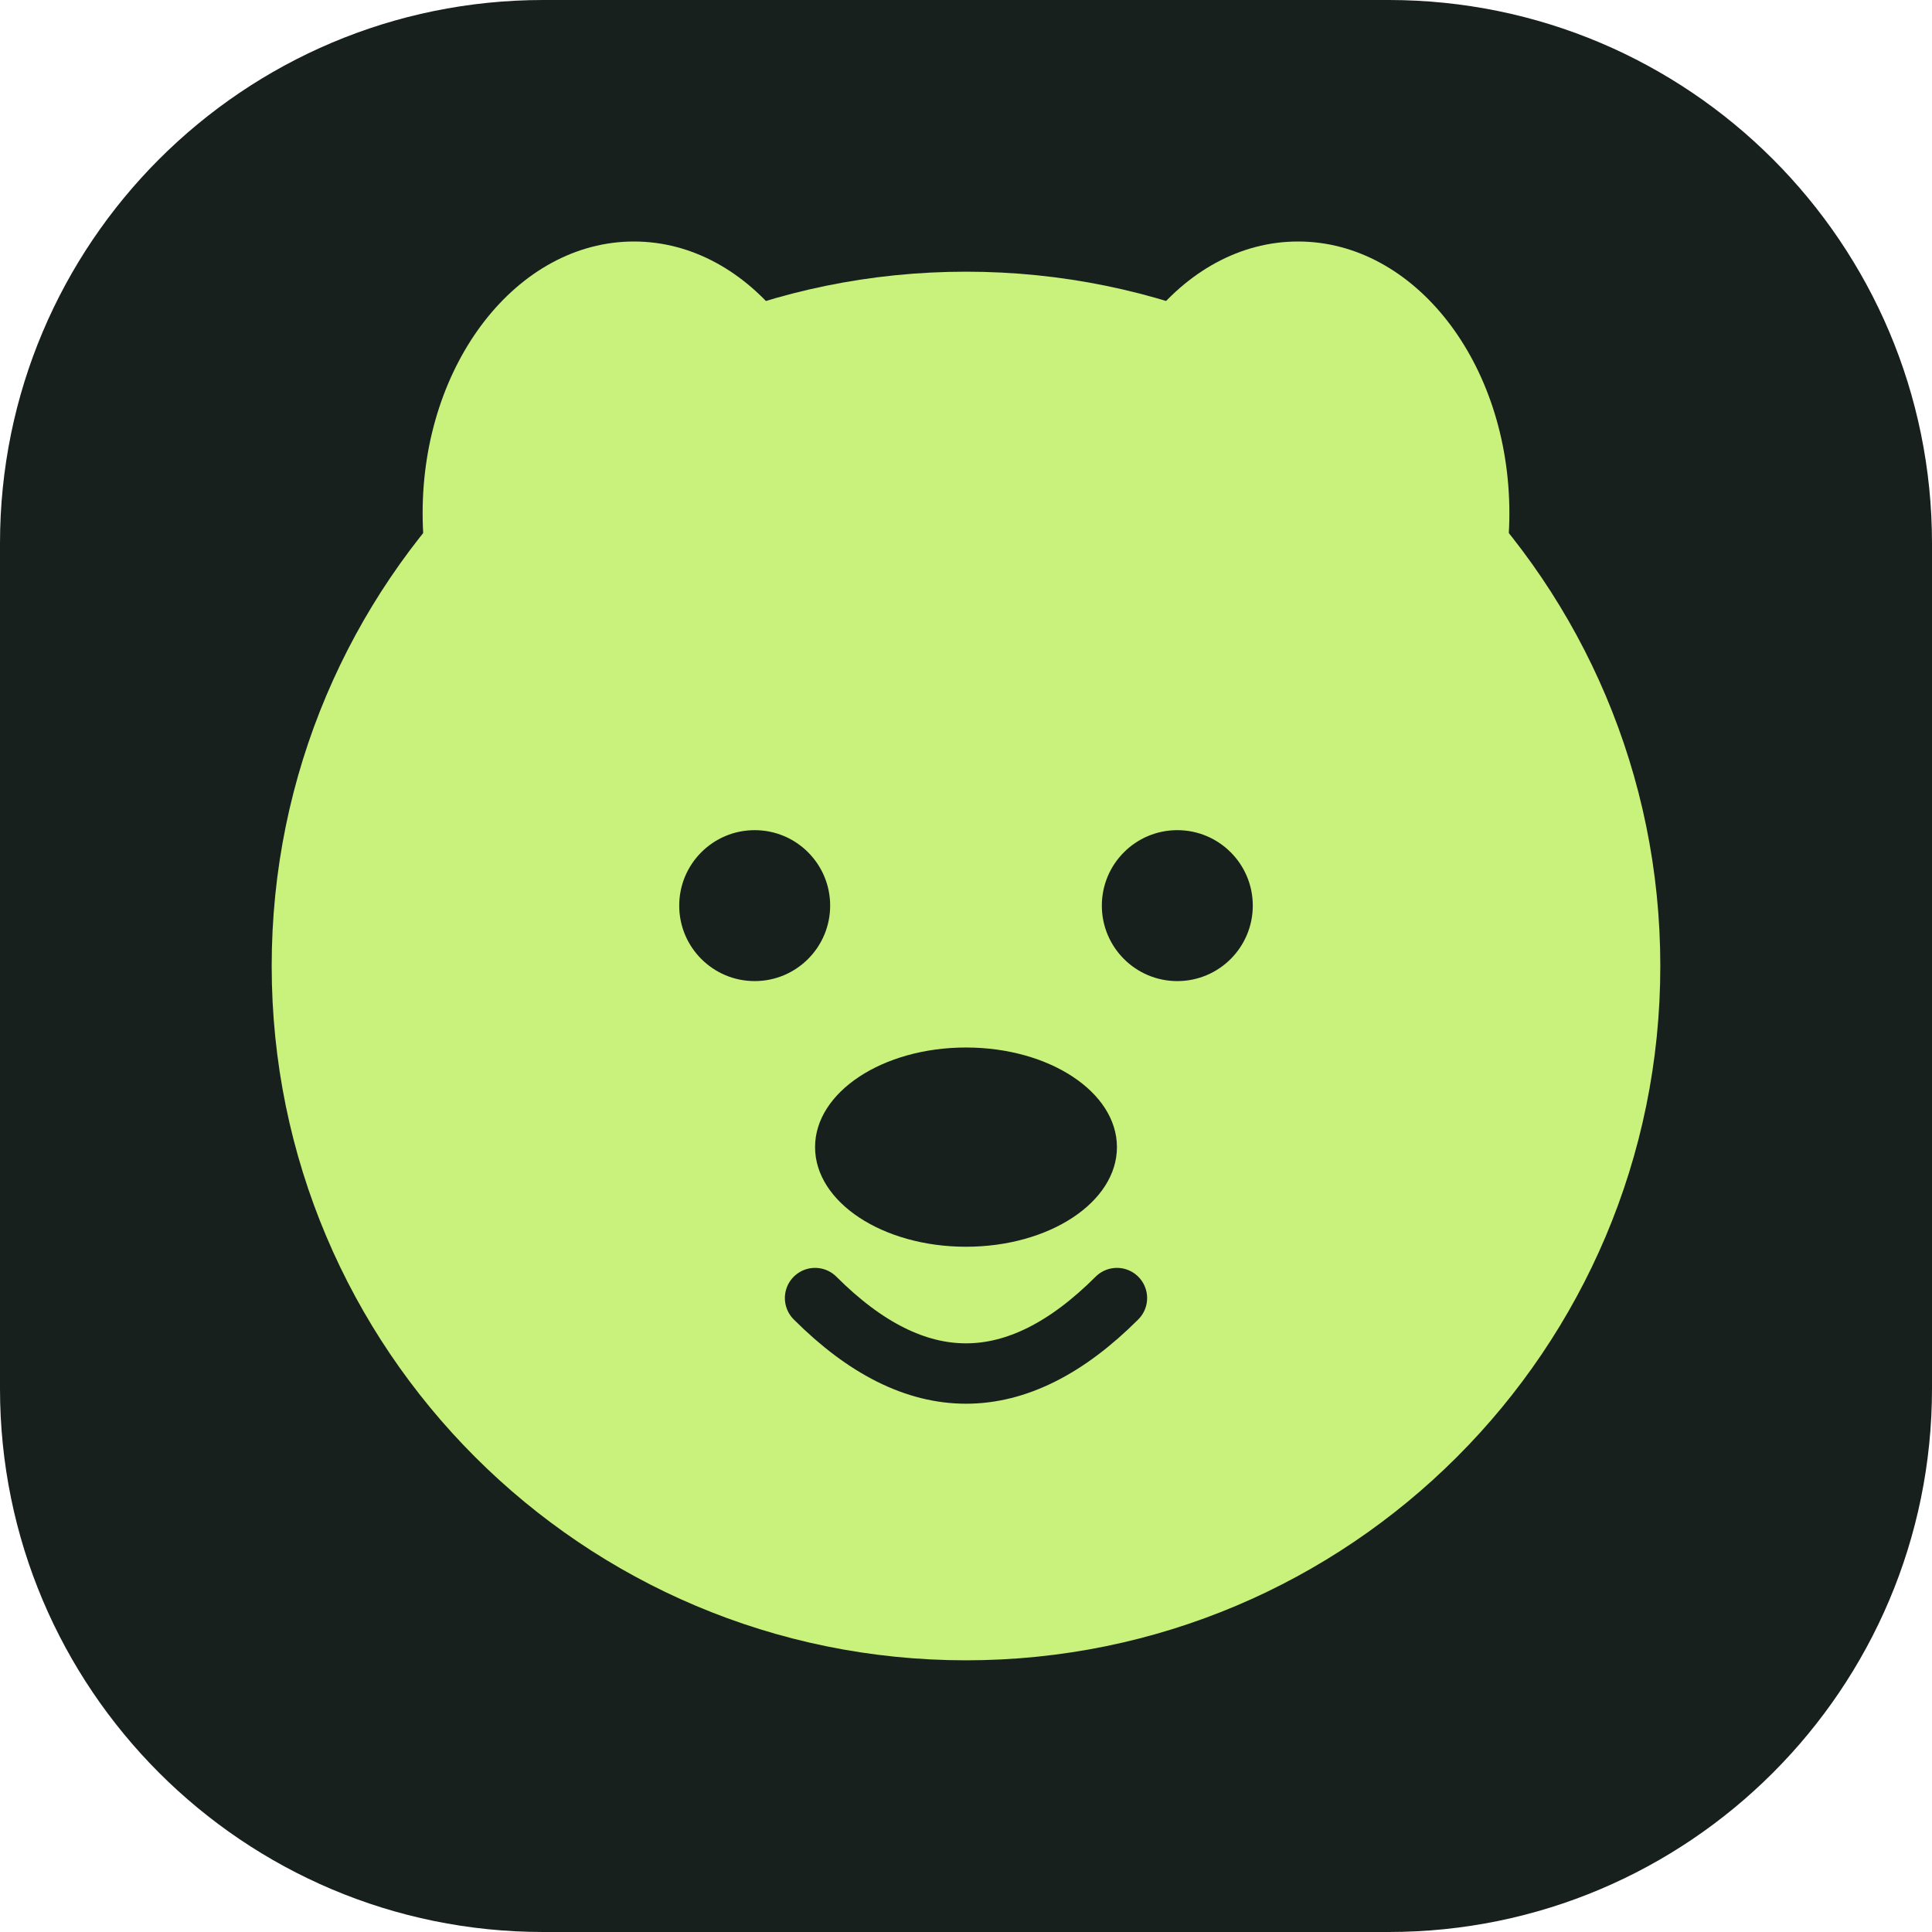
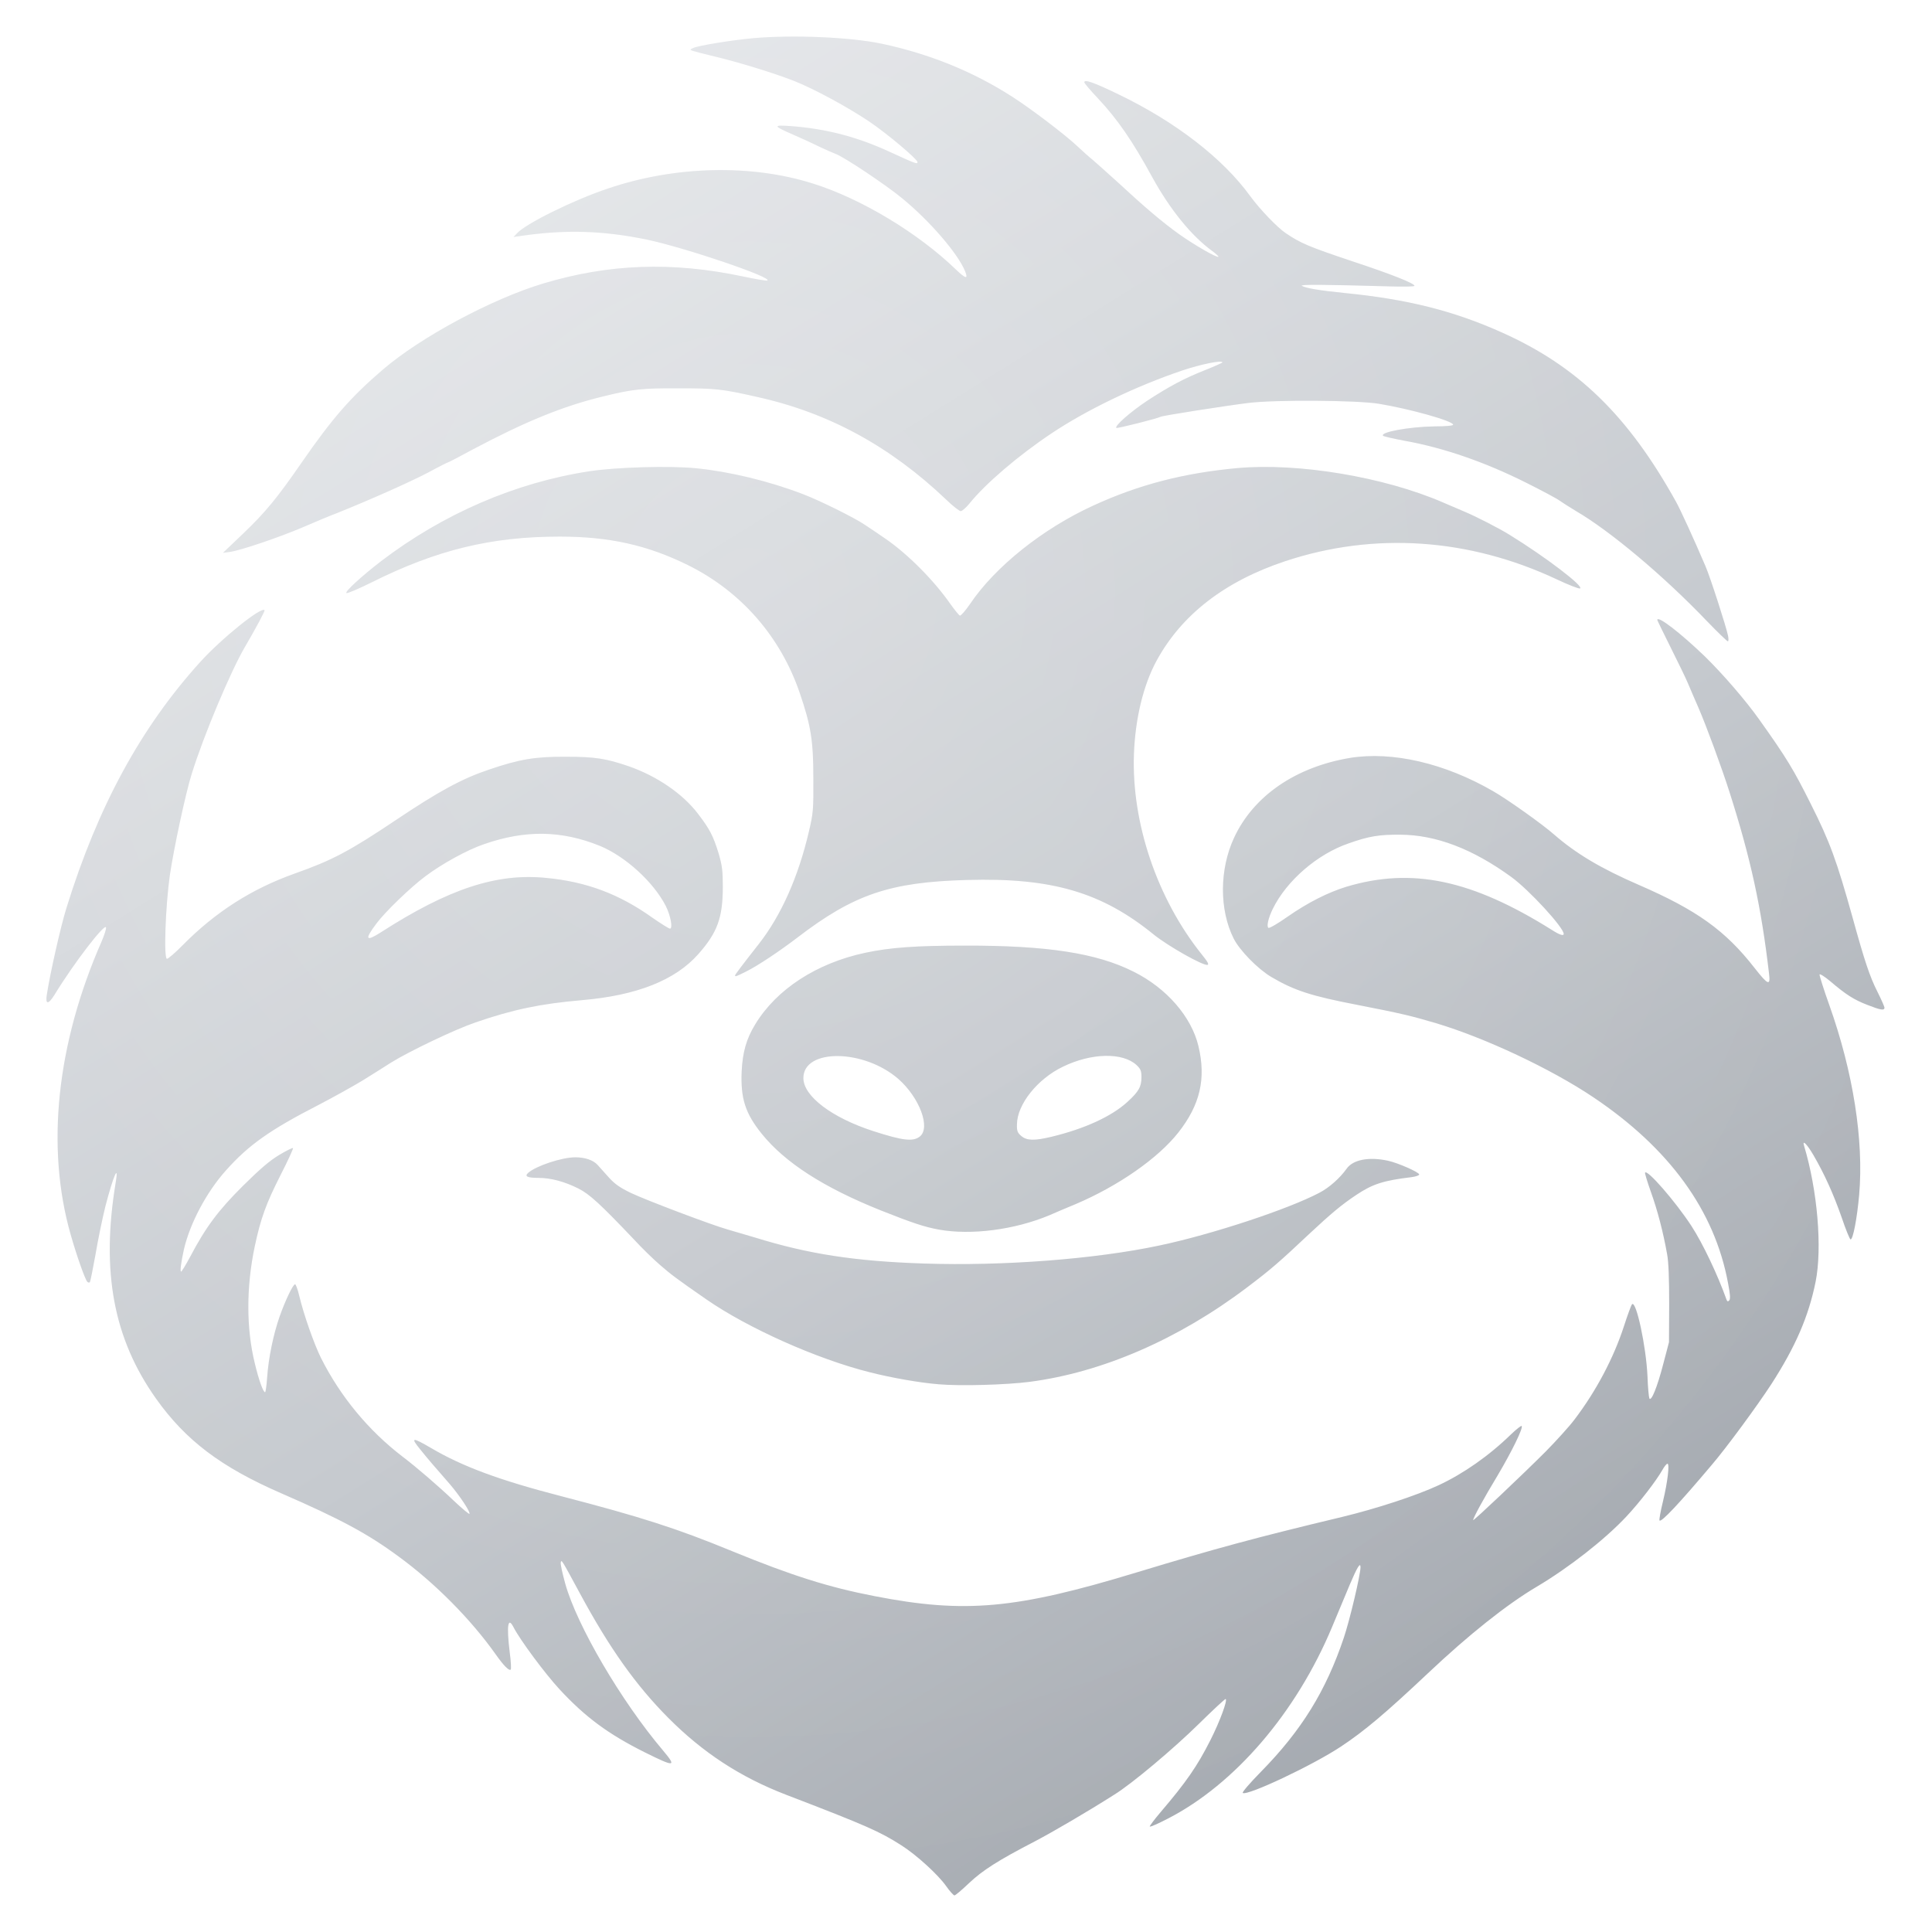
- <svg xmlns="http://www.w3.org/2000/svg" viewBox="0 0 64 64">
-   <rect width="64" height="64" rx="18" fill="#17201c" />
-   <circle cx="32" cy="32" r="23" fill="#c8f27b" />
-   <ellipse cx="21" cy="17" rx="7" ry="9" fill="#c8f27b" />
-   <ellipse cx="43" cy="17" rx="7" ry="9" fill="#c8f27b" />
-   <circle cx="25" cy="30" r="2.5" fill="#17201c" />
-   <circle cx="39" cy="30" r="2.5" fill="#17201c" />
-   <ellipse cx="32" cy="38" rx="5" ry="3.3" fill="#17201c" />
-   <path d="M27 43q5 5 10 0" fill="none" stroke="#17201c" stroke-width="2" stroke-linecap="round" />
+ <svg xmlns="http://www.w3.org/2000/svg" viewBox="0 0 1024 1024" width="1024" height="1024">
+   <defs>
+     <linearGradient id="silver" x1="0.2" y1="0" x2="0.8" y2="1">
+       <stop offset="0" stop-color="#e6e8eb" />
+       <stop offset="0.55" stop-color="#c3c7cc" />
+       <stop offset="1" stop-color="#9da2a9" />
+     </linearGradient>
+     <radialGradient id="soft" cx="0.38" cy="0.3" r="0.75">
+       <stop offset="0" stop-color="#ffffff" stop-opacity="0.18" />
+       <stop offset="1" stop-color="#ffffff" stop-opacity="0" />
+     </radialGradient>
+   </defs>
+   <path fill="url(#silver)" fill-rule="evenodd" d="M501.5,999.7 C497.3,993.7 485.7,983.1 477.8,978.1 C466.4,970.8 459.5,967.7 416.5,951.2 C392.4,941.9 372.6,929.0 354.2,910.5 C337.0,893.2 323.0,873.5 307.3,844.4 C297.5,826.3 297.6,826.4 297.2,828.2 C297.0,829.0 298.1,834.0 299.6,839.4 C305.8,861.6 329.2,901.6 351.5,927.9 C358.8,936.6 357.7,936.7 341.6,928.7 C322.4,919.1 310.2,910.1 296.6,895.4 C289.0,887.2 275.7,869.3 272.2,862.5 C269.2,856.6 268.4,861.5 270.2,876.1 C270.8,880.6 271.0,884.5 270.7,884.9 C269.8,885.7 267.0,882.9 262.7,876.8 C249.6,858.3 230.6,839.1 211.3,825.0 C194.9,812.9 180.6,805.2 148.9,791.4 C117.0,777.5 98.4,763.4 82.7,741.3 C60.2,709.6 53.5,674.0 61.3,626.9 C63.1,616.2 60.1,623.1 55.9,639.2 C54.3,645.6 51.9,657.2 50.6,665.0 C49.2,672.7 47.9,679.3 47.6,679.6 C47.3,679.9 46.7,679.8 46.3,679.4 C45.1,678.2 40.6,665.4 37.5,654.5 C24.2,608.1 30.0,553.3 53.9,498.9 C55.3,495.6 56.4,492.3 56.2,491.6 C55.7,488.9 38.9,510.8 28.8,527.4 C25.6,532.5 24.0,532.5 24.8,527.3 C26.6,515.7 32.1,491.3 35.2,481.3 C51.9,427.4 74.6,385.7 106.1,350.9 C117.3,338.5 138.4,321.5 140.2,323.4 C140.6,323.7 135.6,333.0 129.8,342.9 C122.3,355.7 108.0,389.6 101.6,410.2 C98.4,420.3 92.1,449.7 90.0,464.0 C87.7,480.4 86.7,508.2 88.5,508.2 C89.1,508.2 92.9,505.0 96.8,501.0 C114.3,483.3 133.4,471.1 156.5,462.9 C176.0,456.0 185.1,451.2 209.6,434.8 C232.4,419.5 244.7,412.8 258.9,408.0 C275.3,402.4 283.6,401.0 300.0,401.1 C315.3,401.1 321.1,402.0 333.1,406.1 C348.1,411.3 361.9,420.7 370.0,431.4 C376.2,439.5 378.0,443.0 380.9,452.4 C382.7,458.6 383.1,461.4 383.1,469.9 C383.1,486.3 380.3,494.2 370.1,505.7 C357.9,519.5 337.6,527.6 308.4,530.1 C286.6,532.0 272.0,535.0 252.0,541.9 C241.4,545.5 217.3,557.0 207.4,563.1 C204.2,565.2 197.4,569.4 192.3,572.6 C187.2,575.7 176.6,581.6 168.7,585.7 C143.2,598.8 131.8,606.8 119.7,620.4 C109.4,631.9 100.7,648.4 97.5,662.1 C96.0,668.9 95.3,674.0 96.0,674.0 C96.3,674.0 98.5,670.4 100.8,666.1 C109.0,650.5 115.7,641.5 128.8,628.5 C137.9,619.5 142.8,615.3 147.9,612.2 C151.7,609.9 155.0,608.3 155.3,608.5 C155.5,608.8 152.6,615.2 148.7,622.8 C141.1,637.8 138.2,645.6 135.0,660.7 C130.5,682.1 130.5,704.0 135.0,722.4 C137.2,731.6 139.5,737.9 140.5,737.9 C140.8,737.9 141.3,734.3 141.6,730.0 C142.3,719.8 144.9,707.2 148.2,697.8 C151.2,689.3 155.3,680.7 156.4,680.7 C156.8,680.7 157.8,683.4 158.6,686.8 C161.0,696.9 166.5,712.4 170.1,719.7 C180.4,740.2 195.3,758.2 213.3,772.0 C220.7,777.6 232.2,787.5 240.5,795.4 C244.8,799.5 248.6,802.6 248.8,802.4 C249.6,801.6 243.4,792.4 238.4,786.6 C231.3,778.5 226.3,772.7 222.8,768.3 C217.4,761.7 218.4,761.6 228.5,767.5 C245.1,777.3 264.9,784.6 297.4,793.0 C339.7,804.0 358.5,810.0 387.9,822.1 C419.9,835.2 439.3,841.3 463.6,846.0 C511.4,855.3 538.4,852.9 602.5,833.4 C644.4,820.7 665.8,814.9 711.4,804.0 C729.6,799.6 751.0,792.6 762.5,787.2 C775.6,781.1 789.2,771.6 800.8,760.3 C803.7,757.5 806.3,755.5 806.5,755.8 C807.5,756.7 801.2,769.5 793.6,782.3 C786.4,794.2 780.8,804.5 780.8,805.7 C780.8,806.4 806.9,781.7 819.3,769.3 C824.9,763.6 831.8,756.0 834.5,752.4 C846.0,737.3 855.3,719.7 860.8,702.7 C862.7,696.8 864.6,691.7 865.0,691.3 C867.2,689.0 872.5,713.7 873.2,729.5 C873.4,735.3 873.9,740.5 874.2,741.2 C875.2,743.0 878.4,735.2 881.6,722.8 L884.6,711.4 L884.7,691.2 C884.7,677.7 884.4,668.9 883.6,664.7 C881.5,652.9 878.5,641.5 875.1,632.0 C873.2,626.7 871.8,622.0 871.9,621.6 C872.7,619.2 888.1,636.9 896.5,649.8 C902.6,659.2 910.4,675.7 915.0,688.6 C915.4,689.8 915.8,690.0 916.5,689.3 C917.2,688.5 917.1,686.3 915.9,680.1 C908.8,641.6 884.8,608.6 844.4,581.5 C821.9,566.4 786.9,550.0 761.1,542.3 C748.3,538.5 742.5,537.1 719.4,532.6 C695.0,527.9 686.0,525.0 673.8,517.8 C666.7,513.6 657.1,503.8 653.9,497.5 C646.2,482.2 646.3,460.7 654.1,444.0 C664.4,421.8 686.8,406.5 715.6,401.7 C738.0,398.1 765.7,404.5 791.3,419.3 C798.9,423.6 817.7,437.0 823.8,442.4 C835.4,452.5 848.7,460.4 868.8,469.1 C899.4,482.4 914.5,493.2 930.0,513.1 C937.2,522.3 938.5,522.7 937.6,515.8 C933.5,480.7 927.9,455.0 916.7,419.9 C912.6,407.0 904.3,384.5 900.3,375.3 C898.4,370.9 895.8,365.0 894.7,362.3 C893.6,359.6 889.4,351.0 885.5,343.2 C881.6,335.4 878.4,328.8 878.4,328.6 C878.4,326.0 890.6,335.4 903.6,347.9 C913.2,357.3 925.4,371.4 932.6,381.6 C947.0,401.8 950.7,408.0 959.6,425.8 C969.9,446.2 973.5,456.2 981.9,486.3 C988.3,509.5 991.0,517.6 995.1,525.7 C997.1,529.7 998.8,533.5 998.8,534.1 C998.8,535.7 996.8,535.4 989.7,532.6 C982.7,529.9 978.4,527.2 970.1,520.1 C967.1,517.6 964.6,516.0 964.4,516.5 C964.3,517.1 966.6,524.4 969.6,532.8 C982.2,568.2 987.9,604.4 985.4,633.2 C984.3,645.7 982.1,657.3 980.8,656.9 C980.4,656.8 978.2,651.5 976.1,645.2 C971.7,632.7 967.1,622.5 961.2,612.3 C957.7,606.3 955.1,603.8 956.2,607.3 C963.3,630.9 965.9,661.5 962.3,679.4 C958.6,697.7 951.7,713.7 938.8,733.7 C931.5,744.9 915.1,767.3 907.2,776.5 C890.0,796.9 880.6,806.9 879.6,805.9 C879.3,805.6 880.1,801.1 881.4,795.8 C883.9,785.4 885.0,775.8 883.8,775.8 C883.3,775.8 882.1,777.3 881.1,779.1 C877.8,784.9 869.2,796.1 862.1,803.7 C850.8,815.8 831.7,830.8 814.5,841.0 C798.6,850.4 778.4,866.5 756.9,886.8 C734.5,907.9 723.3,917.4 710.6,925.8 C695.8,935.6 661.3,951.9 658.7,950.3 C658.2,950.0 662.5,945.0 668.3,939.1 C689.9,917.1 702.8,896.2 712.3,867.9 C715.5,858.3 721.0,835.0 721.1,830.7 C721.1,827.7 719.3,830.7 715.4,839.9 C713.0,845.6 708.8,855.7 706.0,862.4 C687.1,907.6 654.6,945.6 619.0,963.9 C614.0,966.5 609.7,968.4 609.4,968.1 C609.2,967.9 611.8,964.4 615.2,960.4 C628.7,944.6 634.7,935.9 641.6,922.2 C646.6,912.3 650.8,900.9 649.6,900.5 C649.3,900.4 642.9,906.3 635.4,913.7 C622.2,926.7 600.0,945.4 590.6,951.2 C575.8,960.6 558.1,970.9 548.8,975.8 C528.9,986.1 520.8,991.3 513.6,998.1 C509.8,1001.7 506.4,1004.6 505.9,1004.6 C505.4,1004.6 503.4,1002.4 501.5,999.7 Z M497.6,733.7 C487.5,732.9 472.2,730.2 460.9,727.3 C433.0,720.3 396.3,703.9 374.4,688.7 C358.4,677.6 355.9,675.7 350.0,670.6 C346.5,667.6 340.1,661.4 335.8,656.7 C318.3,638.3 312.5,632.9 306.5,629.9 C299.3,626.3 292.0,624.3 285.5,624.3 C279.5,624.3 277.8,623.5 280.0,621.6 C284.2,617.9 297.9,613.4 304.9,613.4 C310.1,613.4 314.4,614.9 316.7,617.4 C317.9,618.7 320.6,621.7 322.8,624.2 C325.9,627.6 328.6,629.5 334.4,632.3 C342.6,636.2 377.5,649.4 385.8,651.7 C388.6,652.5 395.0,654.4 400.1,655.9 C428.5,664.7 453.2,668.5 489.7,669.7 C531.6,671.1 580.5,667.4 614.7,660.1 C642.2,654.3 682.6,641.0 699.3,632.2 C704.5,629.5 710.2,624.4 713.7,619.5 C717.0,614.7 725.4,613.0 735.6,615.2 C740.8,616.3 752.2,621.3 752.2,622.5 C752.2,623.0 750.4,623.6 748.2,623.9 C733.3,625.7 727.6,627.5 718.9,633.3 C711.1,638.5 705.7,643.0 693.7,654.2 C678.1,668.9 673.5,672.9 660.9,682.4 C624.7,709.8 584.2,727.4 545.7,732.4 C533.3,734.0 509.1,734.7 497.6,733.7 Z M497.6,651.7 C489.9,650.3 483.4,648.1 467.0,641.6 C436.5,629.4 416.1,616.2 403.8,601.0 C395.0,590.1 392.5,582.2 393.1,567.9 C393.6,557.6 395.6,550.6 400.3,542.9 C411.6,524.3 432.8,510.5 458.6,505.0 C471.7,502.2 485.4,501.2 511.2,501.2 C555.2,501.1 581.3,505.2 600.8,515.0 C618.3,523.7 631.5,538.9 635.2,554.5 C639.3,571.7 636.1,585.6 624.5,600.3 C613.8,613.9 592.7,628.6 570.1,638.2 C565.0,640.3 558.7,643.0 556.2,644.1 C537.8,651.8 514.8,654.8 497.6,651.7 Z M487.5,602.4 C493.4,597.8 487.4,581.8 476.2,571.9 C457.9,555.9 425.8,555.6 425.8,571.4 C425.8,581.0 440.9,592.4 462.8,599.5 C478.6,604.6 483.9,605.2 487.5,602.4 Z M557.4,602.5 C575.1,598.2 589.2,591.7 597.6,584.0 C603.6,578.5 605.0,576.0 605.0,570.9 C605.0,567.6 604.6,566.6 602.4,564.5 C595.0,557.7 578.5,558.0 563.3,565.4 C549.8,571.9 539.1,585.4 539.0,595.9 C538.9,599.5 539.3,600.4 541.3,602.1 C544.2,604.6 548.2,604.7 557.4,602.5 Z M389.6,517.0 C389.6,516.6 393.1,511.9 402.3,500.2 C414.1,485.1 423.2,464.6 428.8,440.5 C431.0,431.1 431.2,429.2 431.1,412.7 C431.1,392.4 429.8,384.6 423.9,367.3 C413.7,337.4 392.8,313.5 364.8,299.6 C343.2,288.9 323.0,284.4 296.6,284.4 C260.5,284.4 231.5,291.4 197.1,308.6 C190.0,312.1 184.0,314.7 183.6,314.3 C182.8,313.5 191.8,305.3 201.9,297.5 C234.8,272.4 273.1,255.8 312.3,249.8 C326.7,247.6 355.1,246.8 369.0,248.2 C386.8,250.0 407.2,254.9 425.3,261.8 C434.5,265.3 452.9,274.4 458.6,278.3 C461.2,280.0 465.9,283.2 469.1,285.4 C481.1,293.6 495.2,307.8 503.9,320.4 C506.1,323.4 508.2,326.1 508.8,326.3 C509.3,326.4 511.7,323.7 514.1,320.2 C527.4,300.4 552.7,280.2 579.4,268.0 C603.5,256.9 627.4,250.7 655.9,248.1 C688.3,245.2 733.6,252.8 764.8,266.3 C768.8,268.0 774.1,270.3 776.7,271.4 C782.2,273.7 794.7,280.1 800.0,283.4 C819.2,295.2 840.0,311.1 837.4,311.9 C836.8,312.1 831.3,310.0 825.2,307.1 C778.6,285.2 728.4,281.8 681.3,297.4 C649.3,308.0 626.4,325.7 613.1,350.0 C606.0,363.0 601.7,380.8 601.0,399.7 C599.7,436.2 613.3,476.3 636.9,505.8 C640.0,509.6 640.9,511.2 640.0,511.4 C637.6,511.9 619.2,501.5 611.6,495.4 C584.0,472.9 557.5,465.1 512.5,466.4 C471.7,467.5 452.6,474.0 422.8,496.8 C413.1,504.2 401.7,511.8 395.7,514.8 C390.3,517.5 389.6,517.8 389.6,517.0 Z M201.8,494.2 C237.7,471.1 263.2,462.7 289.3,465.3 C310.8,467.3 328.3,473.9 345.9,486.5 C350.4,489.6 354.5,492.2 355.1,492.2 C356.7,492.2 355.5,485.4 352.9,480.2 C346.4,467.5 331.5,453.9 317.9,448.3 C297.6,440.1 278.5,439.8 256.6,447.4 C247.7,450.4 234.3,457.8 225.5,464.4 C217.8,470.1 204.0,483.4 199.5,489.5 C193.1,498.0 193.8,499.3 201.8,494.2 Z M828.8,495.0 C828.8,491.6 810.5,471.7 801.0,464.8 C780.5,449.9 761.1,442.5 742.2,442.4 C731.1,442.3 725.5,443.2 714.8,447.0 C698.2,452.7 682.0,466.7 674.6,481.7 C672.2,486.6 671.2,491.1 672.3,491.8 C672.8,492.1 677.3,489.5 682.4,485.9 C693.3,478.3 703.9,473.0 713.6,470.0 C748.4,459.6 780.0,466.2 822.7,493.0 C826.6,495.5 828.8,496.2 828.8,495.0 Z M904.9,329.4 C881.9,305.3 853.4,281.4 835.2,270.8 C831.9,268.8 828.1,266.4 826.7,265.4 C825.3,264.3 817.2,260.0 808.6,255.7 C787.0,244.9 765.1,237.3 744.4,233.6 C738.5,232.5 733.4,231.3 733.1,231.0 C731.1,229.1 746.8,226.2 760.2,226.0 C766.4,226.0 770.3,225.6 770.2,225.1 C770.1,223.1 747.2,216.7 730.8,214.0 C719.2,212.1 675.5,211.8 661.4,213.6 C649.4,215.1 616.0,220.3 615.1,220.9 C613.6,221.8 592.1,227.2 591.7,226.8 C590.6,225.8 599.2,218.3 607.9,212.5 C619.7,204.8 627.7,200.5 638.9,196.1 C643.9,194.1 647.9,192.3 647.9,192.1 C647.9,190.7 636.7,193.0 626.5,196.4 C602.0,204.7 576.0,217.2 557.3,229.7 C539.9,241.3 522.2,256.4 513.8,266.9 C512.0,269.1 509.9,270.9 509.2,270.9 C508.5,270.9 505.0,268.2 501.5,264.8 C471.9,236.6 439.3,218.8 401.4,210.4 C382.5,206.1 379.1,205.8 359.7,205.8 C340.3,205.7 335.1,206.3 319.7,210.1 C298.2,215.3 278.3,223.5 250.6,238.2 C243.8,241.9 238.0,244.9 237.8,244.9 C237.5,244.9 232.7,247.3 227.0,250.4 C217.7,255.3 196.2,264.9 178.7,271.9 C175.0,273.3 166.8,276.7 160.4,279.5 C147.4,285.0 127.9,291.6 122.0,292.5 L118.2,293.0 L128.9,282.8 C140.7,271.5 146.8,264.1 159.8,245.3 C176.2,221.6 185.8,210.6 202.8,196.0 C222.9,178.7 260.6,158.5 287.8,150.3 C322.7,139.8 356.2,138.6 393.6,146.5 C400.2,147.9 406.1,148.9 406.6,148.7 C410.7,147.4 363.3,131.3 342.9,127.0 C319.7,122.2 299.7,121.6 276.4,125.0 L272.2,125.6 L273.9,123.8 C278.3,118.7 304.0,106.0 322.3,99.9 C357.7,87.9 398.1,86.9 430.9,97.3 C456.4,105.3 486.5,123.4 506.7,142.9 C511.9,147.9 513.3,148.1 511.5,143.7 C507.7,134.4 493.0,117.3 478.3,105.2 C469.6,98.0 447.7,83.4 443.0,81.6 C441.6,81.1 437.8,79.4 434.6,77.9 C431.4,76.3 425.1,73.4 420.7,71.5 C409.7,66.7 409.5,66.2 418.7,66.8 C437.7,68.2 454.0,72.4 471.6,80.5 C485.1,86.7 486.3,87.2 486.3,85.9 C486.3,84.4 470.3,70.9 460.7,64.4 C449.2,56.7 431.7,47.2 420.9,42.9 C410.7,38.9 391.4,32.9 378.6,29.9 C373.3,28.6 368.2,27.3 367.3,27.0 C365.6,26.4 365.6,26.3 367.3,25.5 C369.7,24.2 388.3,21.2 399.7,20.2 C420.8,18.4 450.5,19.7 467.0,23.1 C492.6,28.5 516.0,38.0 537.0,51.6 C546.8,57.9 564.9,71.7 570.9,77.4 C573.7,80.0 577.3,83.3 579.0,84.6 C580.7,86.0 586.5,91.3 592.1,96.3 C606.9,110.0 616.2,117.9 625.2,124.3 C633.1,129.9 645.1,136.8 645.8,136.1 C646.0,135.9 644.6,134.6 642.6,133.1 C631.3,124.9 620.0,110.8 610.6,93.7 C600.3,74.8 592.3,63.2 582.1,52.3 C578.0,48.0 574.7,44.1 574.7,43.6 C574.7,41.9 579.8,43.7 592.8,50.0 C623.0,64.5 648.2,84.0 662.6,103.9 C667.7,110.9 677.0,120.6 681.5,123.6 C689.3,128.9 693.8,130.8 716.5,138.4 C737.7,145.4 749.7,150.2 749.7,151.5 C749.7,151.9 743.9,152.0 736.9,151.8 C701.6,150.8 688.8,150.7 690.0,151.5 C692.0,152.7 698.8,153.9 712.7,155.3 C746.0,158.6 770.3,164.7 796.0,176.2 C836.0,194.1 862.9,220.2 888.3,265.9 C890.6,270.0 897.8,285.7 903.9,300.0 C906.4,305.7 915.1,332.7 915.9,337.0 C916.2,338.6 916.2,339.9 915.8,339.9 C915.4,339.9 910.5,335.2 904.9,329.4 Z" />
+   <path fill="url(#soft)" fill-rule="evenodd" d="M501.5,999.7 C497.3,993.7 485.7,983.1 477.8,978.1 C466.4,970.8 459.5,967.7 416.5,951.2 C392.4,941.9 372.6,929.0 354.2,910.5 C337.0,893.2 323.0,873.5 307.3,844.4 C297.5,826.3 297.6,826.4 297.2,828.2 C297.0,829.0 298.1,834.0 299.6,839.4 C305.8,861.6 329.2,901.6 351.5,927.9 C358.8,936.6 357.7,936.7 341.6,928.7 C322.4,919.1 310.2,910.1 296.6,895.4 C289.0,887.2 275.7,869.3 272.2,862.5 C269.2,856.6 268.4,861.5 270.2,876.1 C270.8,880.6 271.0,884.5 270.7,884.9 C269.8,885.7 267.0,882.9 262.7,876.8 C249.6,858.3 230.6,839.1 211.3,825.0 C194.9,812.9 180.6,805.2 148.9,791.4 C117.0,777.5 98.4,763.4 82.7,741.3 C60.2,709.6 53.5,674.0 61.3,626.9 C63.1,616.2 60.1,623.1 55.9,639.2 C54.3,645.6 51.9,657.2 50.6,665.0 C49.2,672.7 47.9,679.3 47.6,679.6 C47.3,679.9 46.7,679.8 46.3,679.4 C45.1,678.2 40.6,665.4 37.5,654.5 C24.2,608.1 30.0,553.3 53.9,498.9 C55.3,495.6 56.4,492.3 56.2,491.6 C55.7,488.9 38.9,510.8 28.8,527.4 C25.6,532.5 24.0,532.5 24.8,527.3 C26.6,515.7 32.1,491.3 35.2,481.3 C51.9,427.4 74.6,385.7 106.1,350.9 C117.3,338.5 138.4,321.5 140.2,323.4 C140.6,323.7 135.6,333.0 129.8,342.9 C122.3,355.7 108.0,389.6 101.6,410.2 C98.4,420.3 92.1,449.7 90.0,464.0 C87.7,480.4 86.7,508.2 88.5,508.2 C89.1,508.2 92.9,505.0 96.8,501.0 C114.3,483.3 133.4,471.1 156.5,462.9 C176.0,456.0 185.1,451.2 209.6,434.8 C232.4,419.5 244.7,412.8 258.9,408.0 C275.3,402.4 283.6,401.0 300.0,401.1 C315.3,401.1 321.1,402.0 333.1,406.1 C348.1,411.3 361.9,420.7 370.0,431.4 C376.2,439.5 378.0,443.0 380.9,452.4 C382.7,458.6 383.1,461.4 383.1,469.9 C383.1,486.3 380.3,494.2 370.1,505.7 C357.9,519.5 337.6,527.6 308.4,530.1 C286.6,532.0 272.0,535.0 252.0,541.9 C241.4,545.5 217.3,557.0 207.4,563.1 C204.2,565.2 197.4,569.4 192.3,572.6 C187.2,575.7 176.6,581.6 168.7,585.7 C143.2,598.8 131.8,606.8 119.7,620.4 C109.4,631.9 100.7,648.4 97.5,662.1 C96.0,668.9 95.3,674.0 96.0,674.0 C96.3,674.0 98.5,670.4 100.8,666.1 C109.0,650.5 115.7,641.5 128.8,628.5 C137.9,619.5 142.8,615.3 147.9,612.2 C151.7,609.9 155.0,608.3 155.3,608.5 C155.5,608.8 152.6,615.2 148.7,622.8 C141.1,637.8 138.2,645.6 135.0,660.7 C130.5,682.1 130.5,704.0 135.0,722.4 C137.2,731.6 139.5,737.9 140.5,737.9 C140.8,737.9 141.3,734.3 141.6,730.0 C142.3,719.8 144.9,707.2 148.2,697.8 C151.2,689.3 155.3,680.7 156.4,680.7 C156.8,680.7 157.8,683.4 158.6,686.8 C161.0,696.9 166.5,712.4 170.1,719.7 C180.4,740.2 195.3,758.2 213.3,772.0 C220.7,777.6 232.2,787.5 240.5,795.4 C244.8,799.5 248.6,802.6 248.8,802.4 C249.6,801.6 243.4,792.4 238.4,786.6 C231.3,778.5 226.3,772.7 222.8,768.3 C217.4,761.7 218.4,761.6 228.5,767.5 C245.1,777.3 264.9,784.6 297.4,793.0 C339.7,804.0 358.5,810.0 387.9,822.1 C419.9,835.2 439.3,841.3 463.6,846.0 C511.4,855.3 538.4,852.9 602.5,833.4 C644.4,820.7 665.8,814.9 711.4,804.0 C729.6,799.6 751.0,792.6 762.5,787.2 C775.6,781.1 789.2,771.6 800.8,760.3 C803.7,757.5 806.3,755.5 806.5,755.8 C807.5,756.7 801.2,769.5 793.6,782.3 C786.4,794.2 780.8,804.5 780.8,805.7 C780.8,806.4 806.9,781.7 819.3,769.3 C824.9,763.6 831.8,756.0 834.5,752.4 C846.0,737.3 855.3,719.7 860.8,702.7 C862.7,696.8 864.6,691.7 865.0,691.3 C867.2,689.0 872.5,713.7 873.2,729.5 C873.4,735.3 873.9,740.5 874.2,741.2 C875.2,743.0 878.4,735.2 881.6,722.8 L884.6,711.4 L884.7,691.2 C884.7,677.7 884.4,668.9 883.6,664.7 C881.5,652.9 878.5,641.5 875.1,632.0 C873.2,626.7 871.8,622.0 871.9,621.6 C872.7,619.2 888.1,636.9 896.5,649.8 C902.6,659.2 910.4,675.7 915.0,688.6 C915.4,689.8 915.8,690.0 916.5,689.3 C917.2,688.5 917.1,686.3 915.9,680.1 C908.8,641.6 884.8,608.6 844.4,581.5 C821.9,566.4 786.9,550.0 761.1,542.3 C748.3,538.5 742.5,537.1 719.4,532.6 C695.0,527.9 686.0,525.0 673.8,517.8 C666.7,513.6 657.1,503.8 653.9,497.5 C646.2,482.2 646.3,460.7 654.1,444.0 C664.4,421.8 686.8,406.5 715.6,401.7 C738.0,398.1 765.7,404.5 791.3,419.3 C798.9,423.6 817.7,437.0 823.8,442.4 C835.4,452.5 848.7,460.4 868.8,469.1 C899.4,482.4 914.5,493.2 930.0,513.1 C937.2,522.3 938.5,522.7 937.6,515.8 C933.5,480.7 927.9,455.0 916.7,419.9 C912.6,407.0 904.3,384.5 900.3,375.3 C898.4,370.9 895.8,365.0 894.7,362.3 C893.6,359.6 889.4,351.0 885.5,343.2 C881.6,335.4 878.4,328.8 878.4,328.6 C878.4,326.0 890.6,335.4 903.6,347.9 C913.2,357.3 925.4,371.4 932.6,381.6 C947.0,401.8 950.7,408.0 959.6,425.8 C969.9,446.2 973.5,456.2 981.9,486.3 C988.3,509.5 991.0,517.6 995.1,525.7 C997.1,529.7 998.8,533.5 998.8,534.1 C998.8,535.7 996.8,535.4 989.7,532.6 C982.7,529.9 978.4,527.2 970.1,520.1 C967.1,517.6 964.6,516.0 964.4,516.5 C964.3,517.1 966.6,524.4 969.6,532.8 C982.2,568.2 987.9,604.4 985.4,633.2 C984.3,645.7 982.1,657.3 980.8,656.9 C980.4,656.8 978.2,651.5 976.1,645.2 C971.7,632.7 967.1,622.5 961.2,612.3 C957.7,606.3 955.1,603.8 956.2,607.3 C963.3,630.9 965.9,661.5 962.3,679.4 C958.6,697.7 951.7,713.7 938.8,733.7 C931.5,744.9 915.1,767.3 907.2,776.5 C890.0,796.9 880.6,806.9 879.6,805.9 C879.3,805.6 880.1,801.1 881.4,795.8 C883.9,785.4 885.0,775.8 883.8,775.8 C883.3,775.8 882.1,777.3 881.1,779.1 C877.8,784.9 869.2,796.1 862.1,803.7 C850.8,815.8 831.7,830.8 814.5,841.0 C798.6,850.4 778.4,866.5 756.9,886.8 C734.5,907.9 723.3,917.4 710.6,925.8 C695.8,935.6 661.3,951.9 658.7,950.3 C658.2,950.0 662.5,945.0 668.3,939.1 C689.9,917.1 702.8,896.2 712.3,867.9 C715.5,858.3 721.0,835.0 721.1,830.7 C721.1,827.7 719.3,830.7 715.4,839.9 C713.0,845.6 708.8,855.7 706.0,862.4 C687.1,907.6 654.6,945.6 619.0,963.9 C614.0,966.5 609.7,968.4 609.4,968.1 C609.2,967.9 611.8,964.4 615.2,960.4 C628.7,944.6 634.7,935.9 641.6,922.2 C646.6,912.3 650.8,900.9 649.6,900.5 C649.3,900.4 642.9,906.3 635.4,913.7 C622.2,926.7 600.0,945.4 590.6,951.2 C575.8,960.6 558.1,970.9 548.8,975.8 C528.9,986.1 520.8,991.3 513.6,998.1 C509.8,1001.7 506.4,1004.6 505.9,1004.6 C505.4,1004.6 503.4,1002.4 501.5,999.7 Z M497.6,733.7 C487.5,732.9 472.2,730.2 460.9,727.3 C433.0,720.3 396.3,703.9 374.4,688.7 C358.4,677.6 355.9,675.7 350.0,670.6 C346.5,667.6 340.1,661.4 335.8,656.7 C318.3,638.3 312.5,632.9 306.5,629.9 C299.3,626.3 292.0,624.3 285.5,624.3 C279.5,624.3 277.8,623.5 280.0,621.6 C284.2,617.9 297.9,613.4 304.9,613.4 C310.1,613.4 314.4,614.9 316.7,617.4 C317.9,618.7 320.6,621.7 322.8,624.2 C325.9,627.6 328.6,629.5 334.4,632.3 C342.6,636.2 377.5,649.4 385.8,651.7 C388.6,652.5 395.0,654.4 400.1,655.9 C428.5,664.7 453.2,668.5 489.7,669.7 C531.6,671.1 580.5,667.4 614.7,660.1 C642.2,654.3 682.6,641.0 699.3,632.2 C704.5,629.5 710.2,624.4 713.7,619.5 C717.0,614.7 725.4,613.0 735.6,615.2 C740.8,616.3 752.2,621.3 752.2,622.5 C752.2,623.0 750.4,623.6 748.2,623.9 C733.3,625.7 727.6,627.5 718.9,633.3 C711.1,638.5 705.7,643.0 693.7,654.2 C678.1,668.9 673.5,672.9 660.9,682.4 C624.7,709.8 584.2,727.4 545.7,732.4 C533.3,734.0 509.1,734.7 497.6,733.7 Z M497.6,651.7 C489.9,650.3 483.4,648.1 467.0,641.6 C436.5,629.4 416.1,616.2 403.8,601.0 C395.0,590.1 392.5,582.2 393.1,567.9 C393.6,557.6 395.6,550.6 400.3,542.9 C411.6,524.3 432.8,510.5 458.6,505.0 C471.7,502.2 485.4,501.2 511.2,501.2 C555.2,501.1 581.3,505.2 600.8,515.0 C618.3,523.7 631.5,538.9 635.2,554.5 C639.3,571.7 636.1,585.6 624.5,600.3 C613.8,613.9 592.7,628.6 570.1,638.2 C565.0,640.3 558.7,643.0 556.2,644.1 C537.8,651.8 514.8,654.8 497.6,651.7 Z M487.5,602.4 C493.4,597.8 487.4,581.8 476.2,571.9 C457.9,555.9 425.8,555.6 425.8,571.4 C425.8,581.0 440.9,592.4 462.8,599.5 C478.6,604.6 483.9,605.2 487.5,602.4 Z M557.4,602.5 C575.1,598.2 589.2,591.7 597.6,584.0 C603.6,578.5 605.0,576.0 605.0,570.9 C605.0,567.6 604.6,566.6 602.4,564.5 C595.0,557.7 578.5,558.0 563.3,565.4 C549.8,571.9 539.1,585.4 539.0,595.9 C538.9,599.5 539.3,600.4 541.3,602.1 C544.2,604.6 548.2,604.7 557.4,602.5 Z M389.6,517.0 C389.6,516.6 393.1,511.9 402.3,500.2 C414.1,485.1 423.2,464.6 428.8,440.5 C431.0,431.1 431.2,429.2 431.1,412.7 C431.1,392.4 429.8,384.6 423.9,367.3 C413.7,337.4 392.8,313.5 364.8,299.6 C343.2,288.9 323.0,284.4 296.6,284.4 C260.5,284.4 231.5,291.4 197.1,308.6 C190.0,312.1 184.0,314.7 183.6,314.3 C182.8,313.5 191.8,305.3 201.9,297.5 C234.8,272.4 273.1,255.8 312.3,249.8 C326.7,247.6 355.1,246.8 369.0,248.2 C386.8,250.0 407.2,254.9 425.3,261.8 C434.5,265.3 452.9,274.4 458.6,278.3 C461.2,280.0 465.9,283.2 469.1,285.4 C481.1,293.6 495.2,307.8 503.9,320.4 C506.1,323.4 508.2,326.1 508.8,326.3 C509.3,326.4 511.7,323.7 514.1,320.2 C527.4,300.4 552.7,280.2 579.4,268.0 C603.5,256.9 627.4,250.7 655.9,248.1 C688.3,245.2 733.6,252.8 764.8,266.3 C768.8,268.0 774.1,270.3 776.7,271.4 C782.2,273.7 794.7,280.1 800.0,283.4 C819.2,295.2 840.0,311.1 837.4,311.9 C836.8,312.1 831.3,310.0 825.2,307.1 C778.6,285.2 728.4,281.8 681.3,297.4 C649.3,308.0 626.4,325.7 613.1,350.0 C606.0,363.0 601.7,380.8 601.0,399.7 C599.7,436.2 613.3,476.3 636.9,505.8 C640.0,509.6 640.9,511.2 640.0,511.4 C637.6,511.9 619.2,501.5 611.6,495.4 C584.0,472.9 557.5,465.1 512.5,466.4 C471.7,467.5 452.6,474.0 422.8,496.8 C413.1,504.2 401.7,511.8 395.7,514.8 C390.3,517.5 389.6,517.8 389.6,517.0 Z M201.8,494.2 C237.7,471.1 263.2,462.7 289.3,465.3 C310.8,467.3 328.3,473.9 345.9,486.5 C350.4,489.6 354.5,492.2 355.1,492.2 C356.7,492.2 355.5,485.4 352.9,480.2 C346.4,467.5 331.5,453.9 317.9,448.3 C297.6,440.1 278.5,439.8 256.6,447.4 C247.7,450.4 234.3,457.8 225.5,464.4 C217.8,470.1 204.0,483.4 199.5,489.5 C193.1,498.0 193.8,499.3 201.8,494.2 Z M828.8,495.0 C828.8,491.6 810.5,471.7 801.0,464.8 C780.5,449.9 761.1,442.5 742.2,442.4 C731.1,442.3 725.5,443.2 714.8,447.0 C698.2,452.7 682.0,466.7 674.6,481.7 C672.2,486.6 671.2,491.1 672.3,491.8 C672.8,492.1 677.3,489.5 682.4,485.9 C693.3,478.3 703.9,473.0 713.6,470.0 C748.4,459.6 780.0,466.2 822.7,493.0 C826.6,495.5 828.8,496.2 828.8,495.0 Z M904.9,329.4 C881.9,305.3 853.4,281.4 835.2,270.8 C831.9,268.8 828.1,266.4 826.7,265.4 C825.3,264.3 817.2,260.0 808.6,255.7 C787.0,244.9 765.1,237.3 744.4,233.6 C738.5,232.5 733.4,231.3 733.1,231.0 C731.1,229.1 746.8,226.2 760.2,226.0 C766.4,226.0 770.3,225.6 770.2,225.1 C770.1,223.1 747.2,216.7 730.8,214.0 C719.2,212.1 675.5,211.8 661.4,213.6 C649.4,215.1 616.0,220.3 615.1,220.9 C613.6,221.8 592.1,227.2 591.7,226.8 C590.6,225.8 599.2,218.3 607.9,212.5 C619.7,204.8 627.7,200.5 638.9,196.1 C643.9,194.1 647.9,192.3 647.9,192.1 C647.9,190.7 636.7,193.0 626.5,196.4 C602.0,204.7 576.0,217.2 557.3,229.7 C539.9,241.3 522.2,256.4 513.8,266.9 C512.0,269.1 509.9,270.9 509.2,270.9 C508.5,270.9 505.0,268.2 501.5,264.8 C471.9,236.6 439.3,218.8 401.4,210.4 C382.5,206.1 379.1,205.8 359.7,205.8 C340.3,205.7 335.1,206.3 319.7,210.1 C298.2,215.3 278.3,223.5 250.6,238.2 C243.8,241.9 238.0,244.9 237.8,244.9 C237.5,244.9 232.7,247.3 227.0,250.4 C217.7,255.3 196.2,264.9 178.7,271.9 C175.0,273.3 166.8,276.7 160.4,279.5 C147.4,285.0 127.9,291.6 122.0,292.5 L118.2,293.0 L128.9,282.8 C140.7,271.5 146.8,264.1 159.8,245.3 C176.2,221.6 185.8,210.6 202.8,196.0 C222.9,178.7 260.6,158.5 287.8,150.3 C322.7,139.8 356.2,138.6 393.6,146.5 C400.2,147.9 406.1,148.9 406.6,148.7 C410.7,147.4 363.3,131.3 342.9,127.0 C319.7,122.2 299.7,121.6 276.4,125.0 L272.2,125.6 L273.9,123.8 C278.3,118.7 304.0,106.0 322.3,99.9 C357.7,87.9 398.1,86.9 430.9,97.3 C456.4,105.3 486.5,123.4 506.7,142.9 C511.9,147.9 513.3,148.1 511.5,143.7 C507.7,134.4 493.0,117.3 478.3,105.2 C469.6,98.0 447.7,83.4 443.0,81.6 C441.6,81.1 437.8,79.4 434.6,77.9 C431.4,76.3 425.1,73.4 420.7,71.5 C409.7,66.7 409.5,66.2 418.7,66.8 C437.7,68.2 454.0,72.4 471.6,80.5 C485.1,86.7 486.3,87.2 486.3,85.9 C486.3,84.4 470.3,70.9 460.7,64.4 C449.2,56.7 431.7,47.2 420.9,42.9 C410.7,38.9 391.4,32.9 378.6,29.9 C373.3,28.6 368.2,27.3 367.3,27.0 C365.6,26.4 365.6,26.3 367.3,25.5 C369.7,24.2 388.3,21.2 399.7,20.2 C420.8,18.4 450.5,19.7 467.0,23.1 C492.6,28.5 516.0,38.0 537.0,51.6 C546.8,57.9 564.9,71.7 570.9,77.4 C573.7,80.0 577.3,83.3 579.0,84.6 C580.7,86.0 586.5,91.3 592.1,96.3 C606.9,110.0 616.2,117.9 625.2,124.3 C633.1,129.9 645.1,136.8 645.8,136.1 C646.0,135.9 644.6,134.6 642.6,133.1 C631.3,124.9 620.0,110.8 610.6,93.7 C600.3,74.8 592.3,63.2 582.1,52.3 C578.0,48.0 574.7,44.1 574.7,43.6 C574.7,41.9 579.8,43.7 592.8,50.0 C623.0,64.5 648.2,84.0 662.6,103.9 C667.7,110.9 677.0,120.6 681.5,123.6 C689.3,128.9 693.8,130.8 716.5,138.4 C737.7,145.4 749.7,150.2 749.7,151.5 C749.7,151.9 743.9,152.0 736.9,151.8 C701.6,150.8 688.8,150.7 690.0,151.5 C692.0,152.7 698.8,153.9 712.7,155.3 C746.0,158.6 770.3,164.7 796.0,176.2 C836.0,194.1 862.9,220.2 888.3,265.9 C890.6,270.0 897.8,285.7 903.9,300.0 C906.4,305.7 915.1,332.7 915.9,337.0 C916.2,338.6 916.2,339.9 915.8,339.9 C915.4,339.9 910.5,335.2 904.9,329.4 Z" />
</svg>
